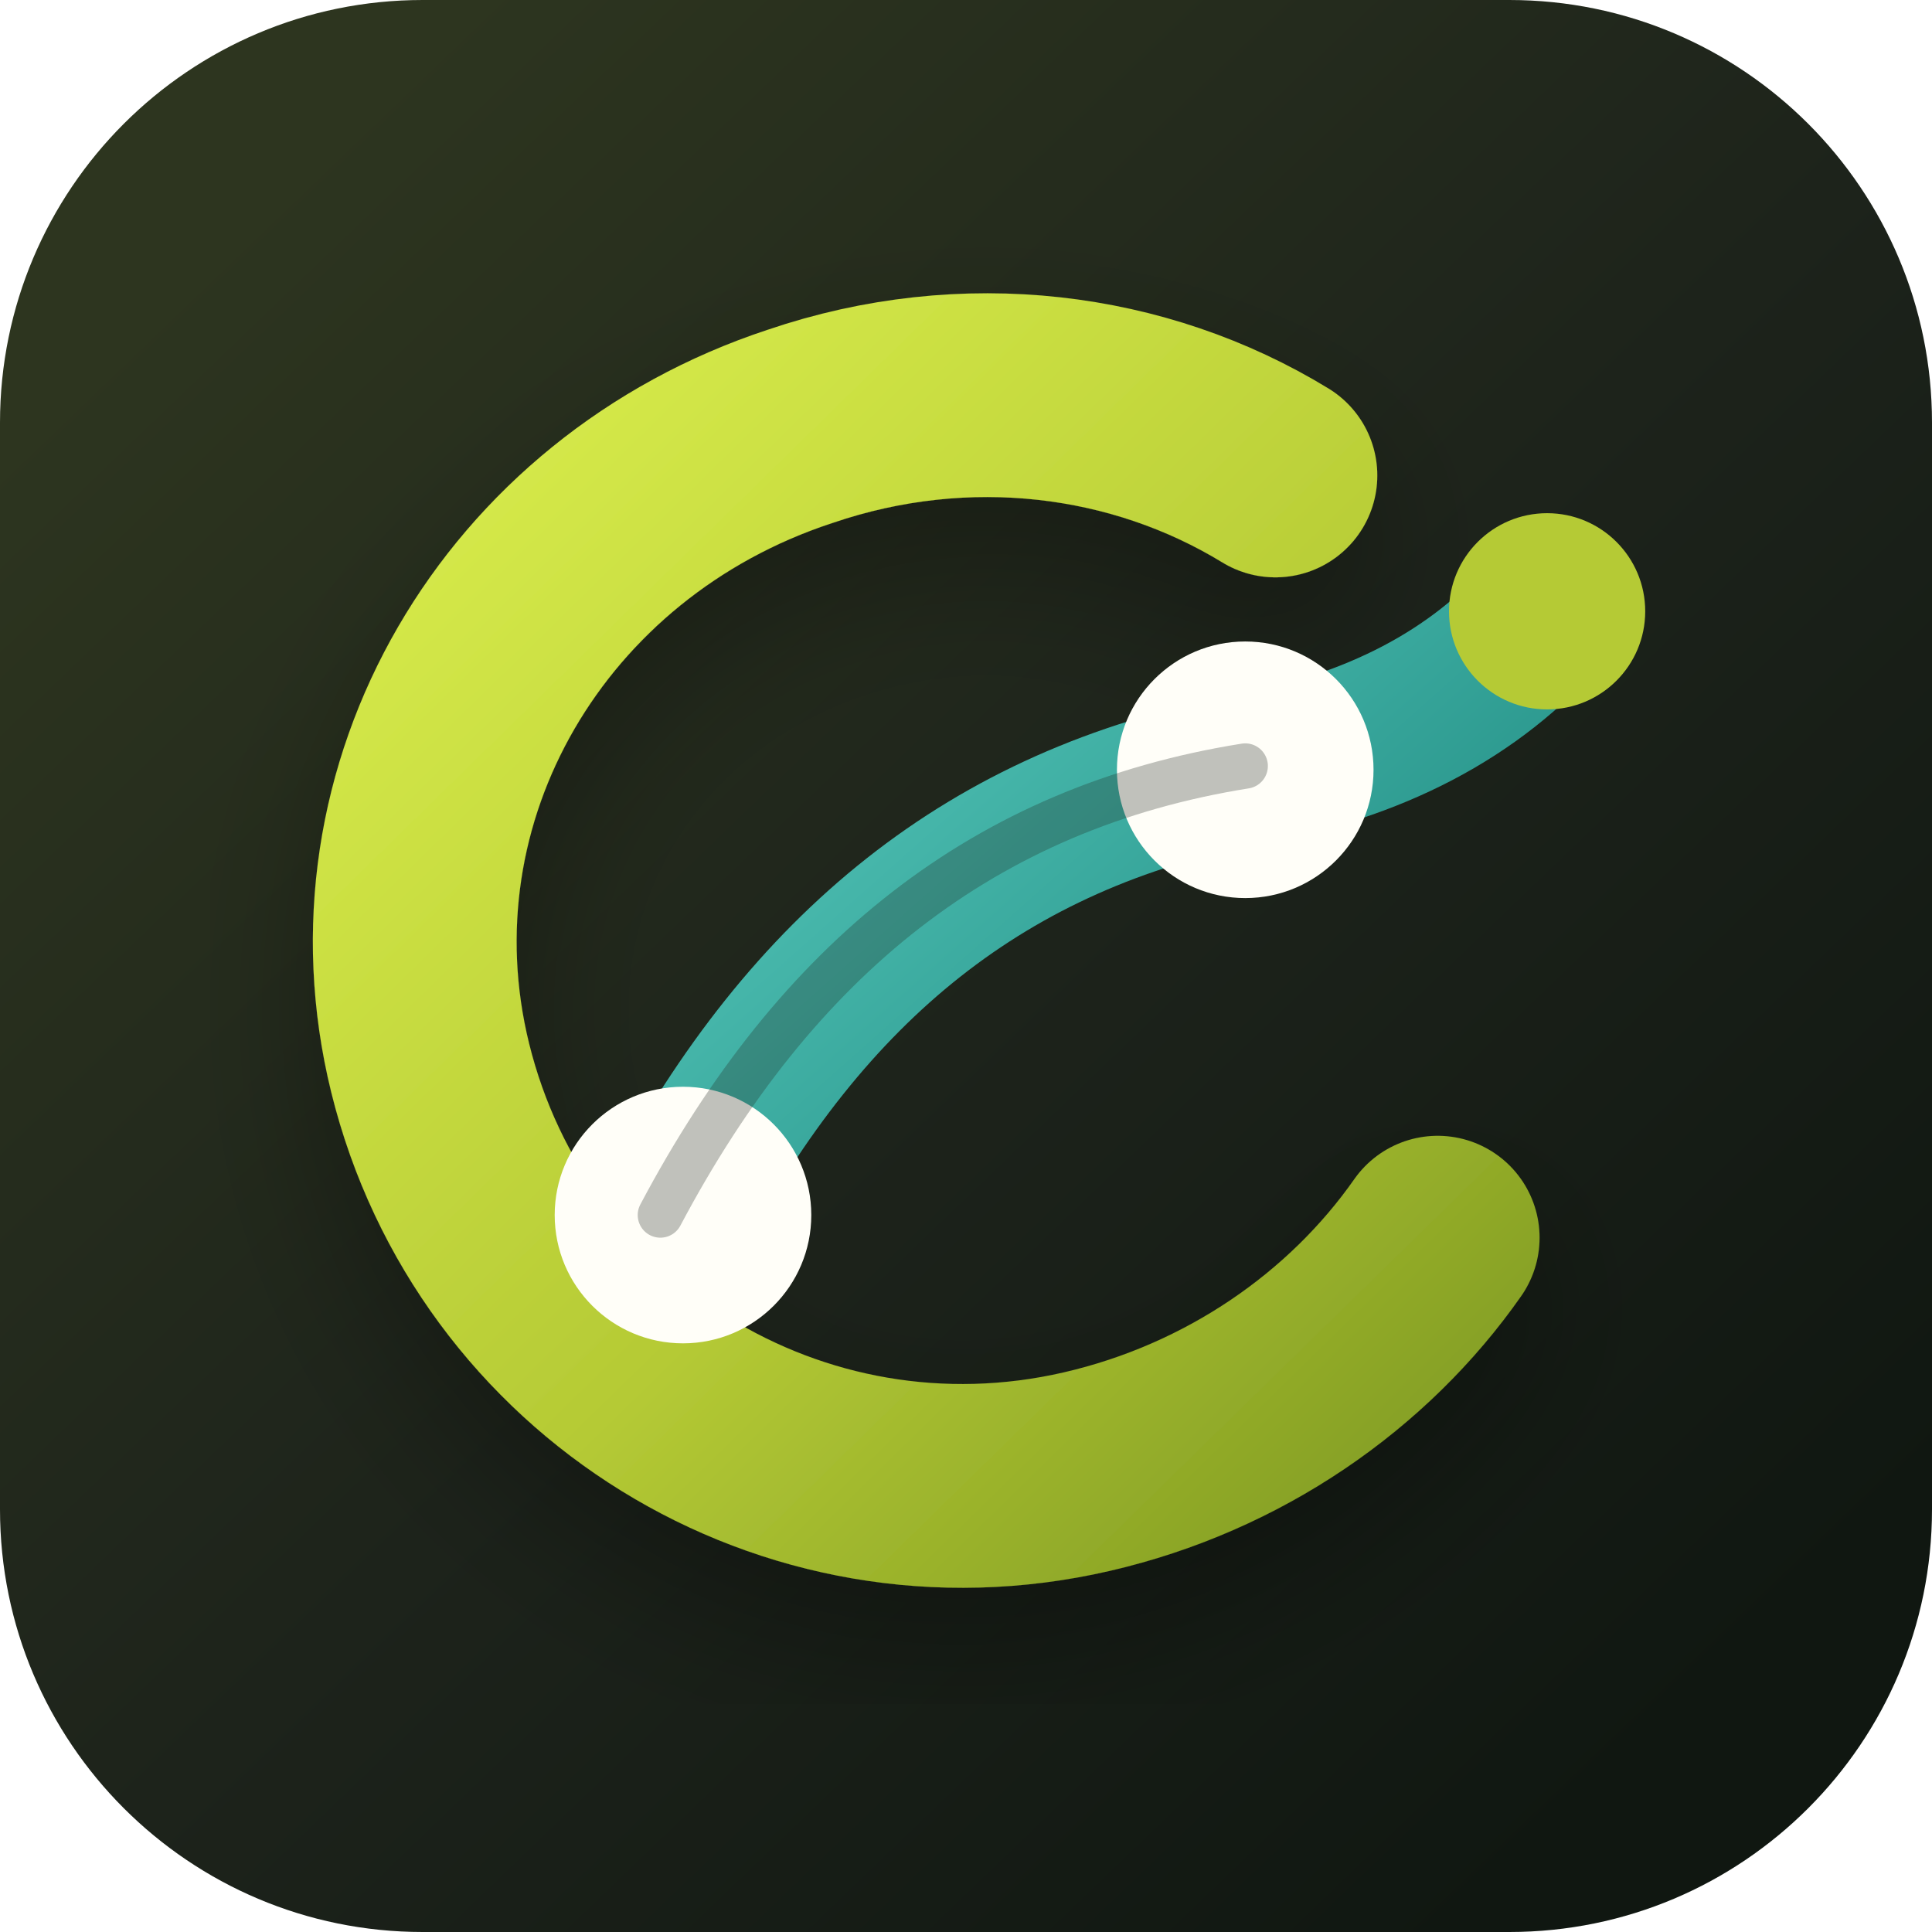
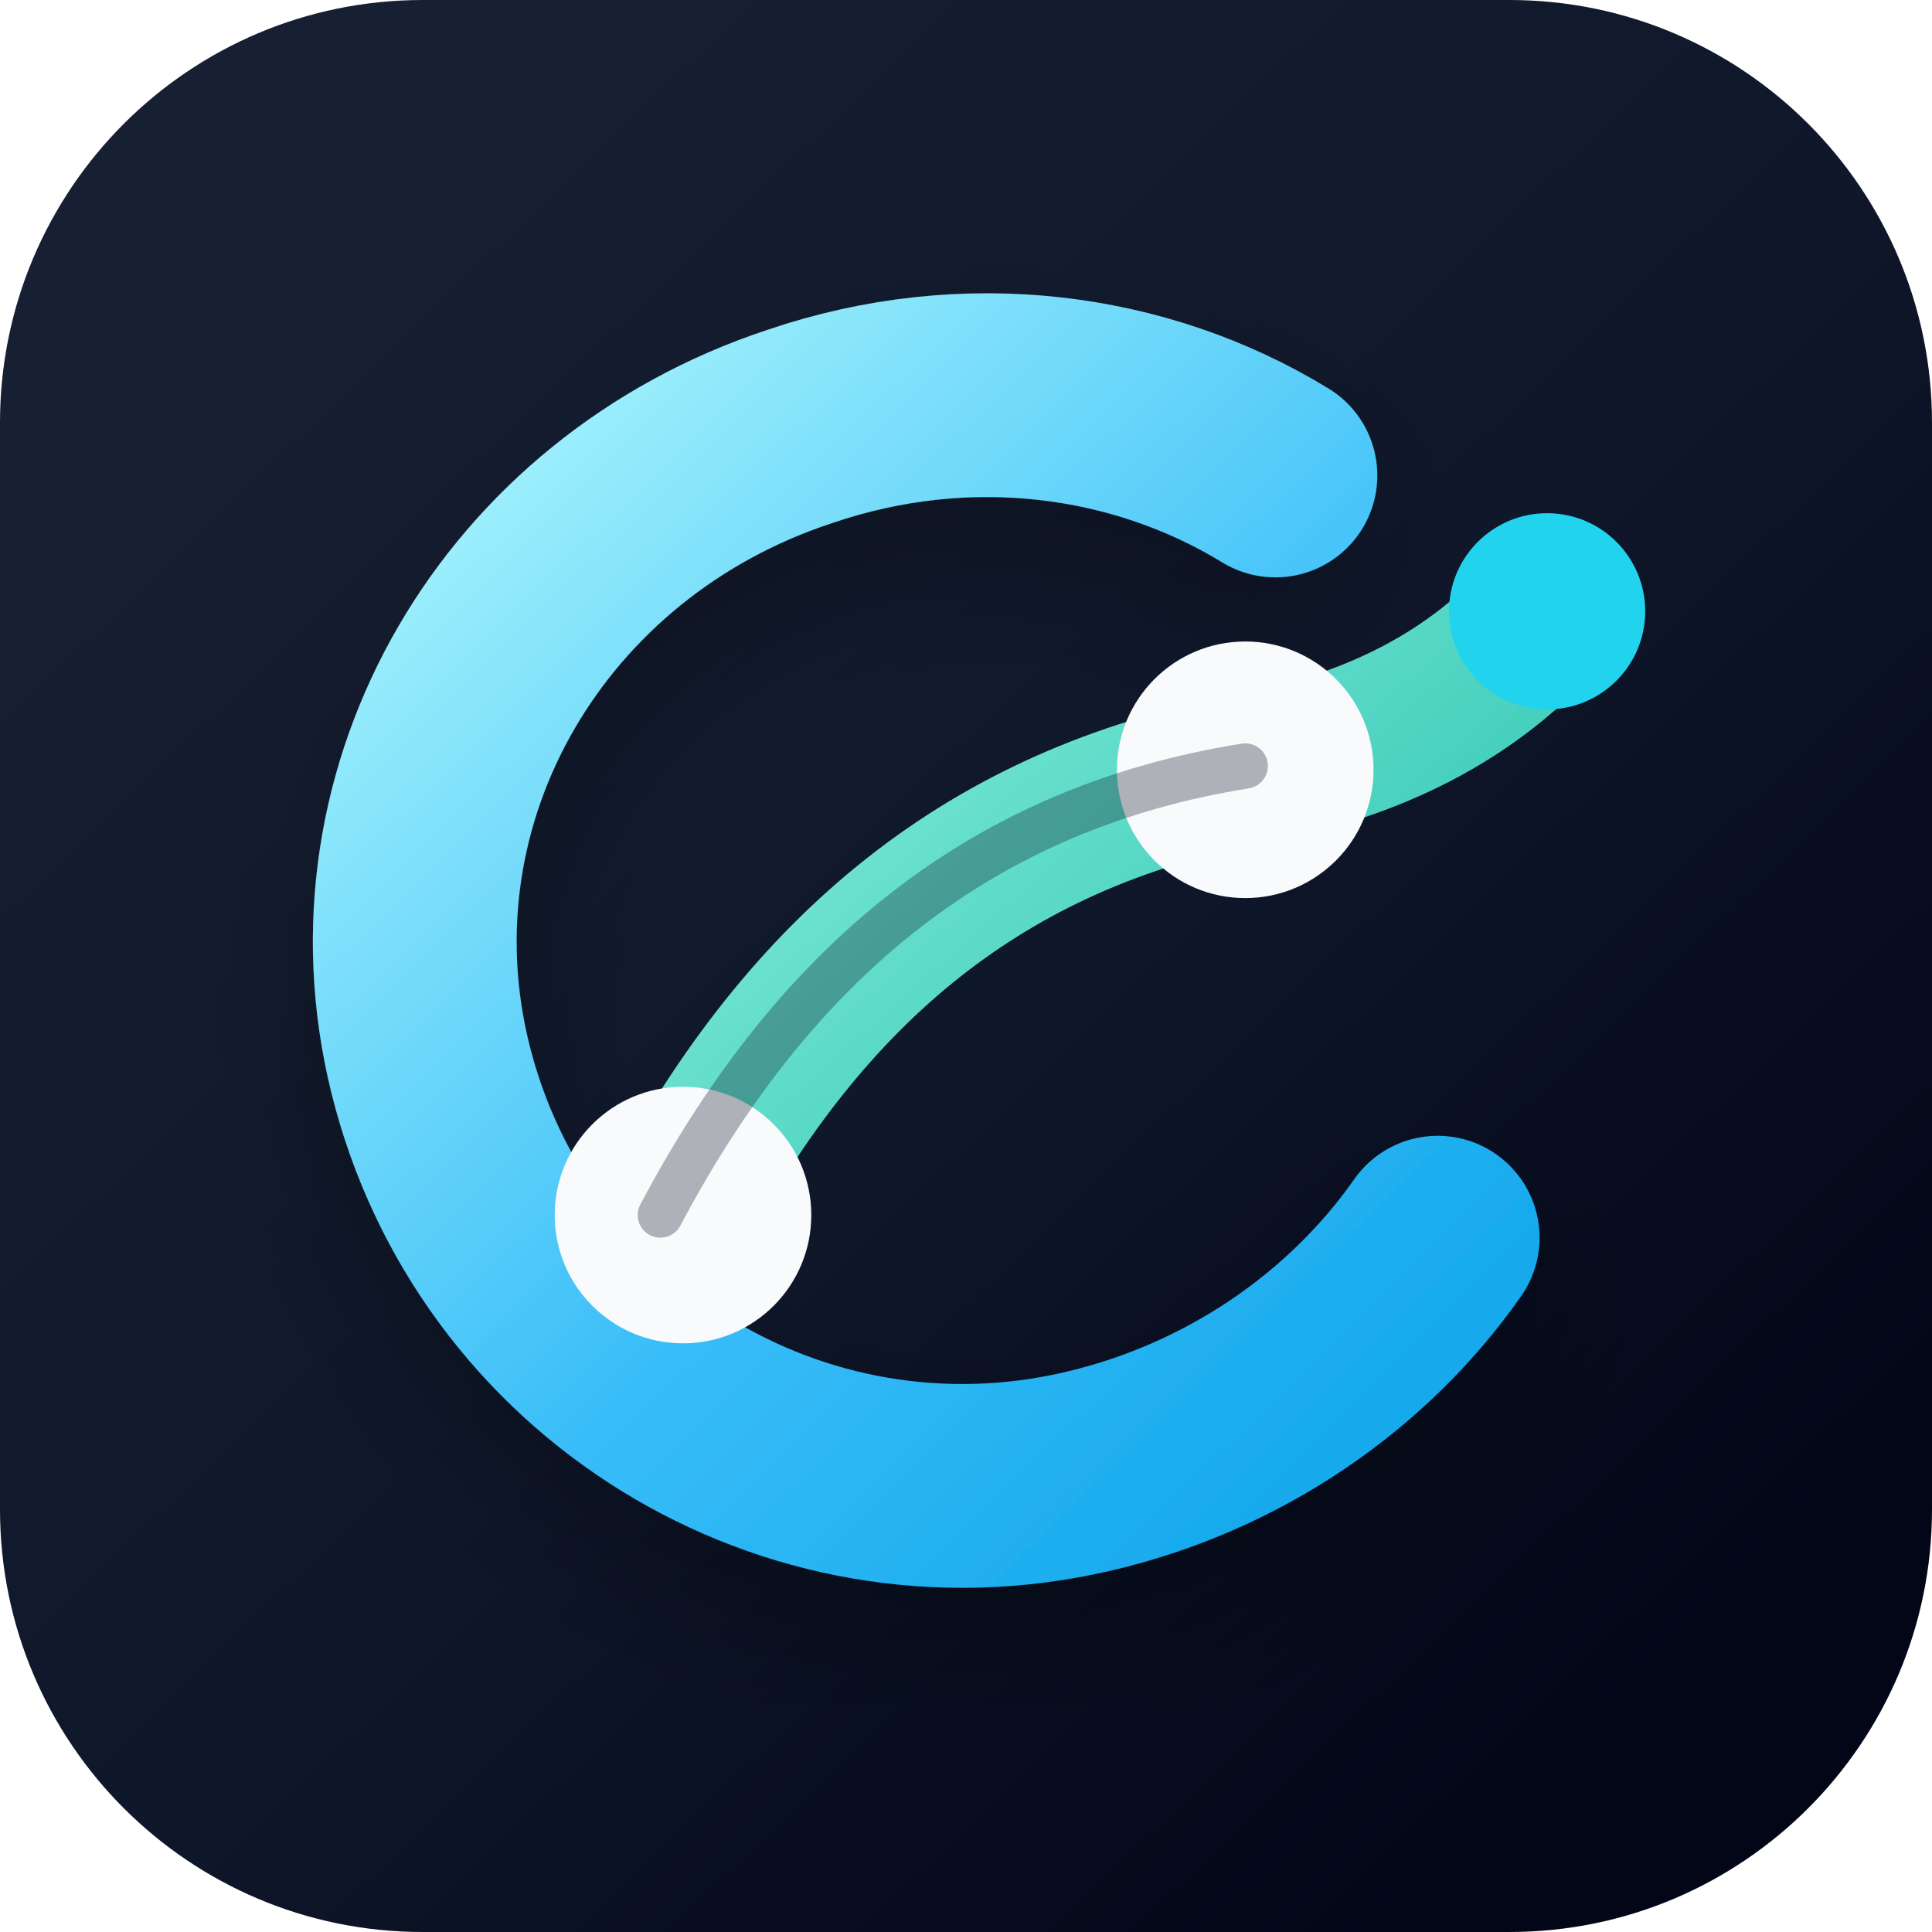
<svg xmlns="http://www.w3.org/2000/svg" viewBox="0 0 512 512" role="img" aria-label="Codex Pool">
  <defs>
    <linearGradient id="bg" x1="64" y1="56" x2="448" y2="456" gradientUnits="userSpaceOnUse">
-       <stop offset="0" stop-color="#2d351f" />
-       <stop offset=".52" stop-color="#1d231b" />
-       <stop offset="1" stop-color="#101711" />
+       <stop offset="0" stop-color="#172033" />
+       <stop offset=".52" stop-color="#0f172a" />
+       <stop offset="1" stop-color="#020617" />
    </linearGradient>
-     <linearGradient id="lime" x1="122" y1="112" x2="396" y2="392" gradientUnits="userSpaceOnUse">
-       <stop offset="0" stop-color="#d7eb4a" />
-       <stop offset=".55" stop-color="#b5ca35" />
-       <stop offset="1" stop-color="#7f9a22" />
+     <linearGradient id="cyan" x1="122" y1="112" x2="396" y2="392" gradientUnits="userSpaceOnUse">
+       <stop offset="0" stop-color="#a5f3fc" />
+       <stop offset=".55" stop-color="#38bdf8" />
+       <stop offset="1" stop-color="#0ea5e9" />
    </linearGradient>
    <linearGradient id="teal" x1="164" y1="132" x2="386" y2="382" gradientUnits="userSpaceOnUse">
-       <stop offset="0" stop-color="#64d8ca" />
-       <stop offset="1" stop-color="#0d766e" />
+       <stop offset="0" stop-color="#99f6e4" />
+       <stop offset="1" stop-color="#14b8a6" />
    </linearGradient>
    <filter id="shadow" x="-20%" y="-20%" width="140%" height="140%">
      <feDropShadow dx="0" dy="18" stdDeviation="18" flood-color="#000" flood-opacity=".28" />
    </filter>
  </defs>
  <rect width="512" height="512" rx="112" fill="url(#bg)" />
-   <path d="M338 126c-36-22-82-28-126-13-73 24-116 97-98 170 19 77 96 125 174 107 39-9 72-32 93-62" fill="none" stroke="url(#lime)" stroke-width="54" stroke-linecap="round" filter="url(#shadow)" />
+   <path d="M338 126c-36-22-82-28-126-13-73 24-116 97-98 170 19 77 96 125 174 107 39-9 72-32 93-62" fill="none" stroke="url(#cyan)" stroke-width="54" stroke-linecap="round" filter="url(#shadow)" />
  <path d="M179 322c35-66 83-105 151-118 34-6 61-20 80-42" fill="none" stroke="url(#teal)" stroke-width="40" stroke-linecap="round" />
-   <circle cx="181" cy="322" r="34" fill="#fffef8" />
-   <circle cx="330" cy="204" r="34" fill="#fffef8" />
-   <circle cx="410" cy="162" r="26" fill="#b5ca35" />
-   <path d="M175 322c36-68 86-108 155-119" fill="none" stroke="#1d231b" stroke-width="12" stroke-linecap="round" opacity=".28" />
+   <circle cx="181" cy="322" r="34" fill="#f8fafc" />
+   <circle cx="330" cy="204" r="34" fill="#f8fafc" />
+   <circle cx="410" cy="162" r="26" fill="#22d3ee" />
+   <path d="M175 322c36-68 86-108 155-119" fill="none" stroke="#020617" stroke-width="12" stroke-linecap="round" opacity=".3" />
</svg>
